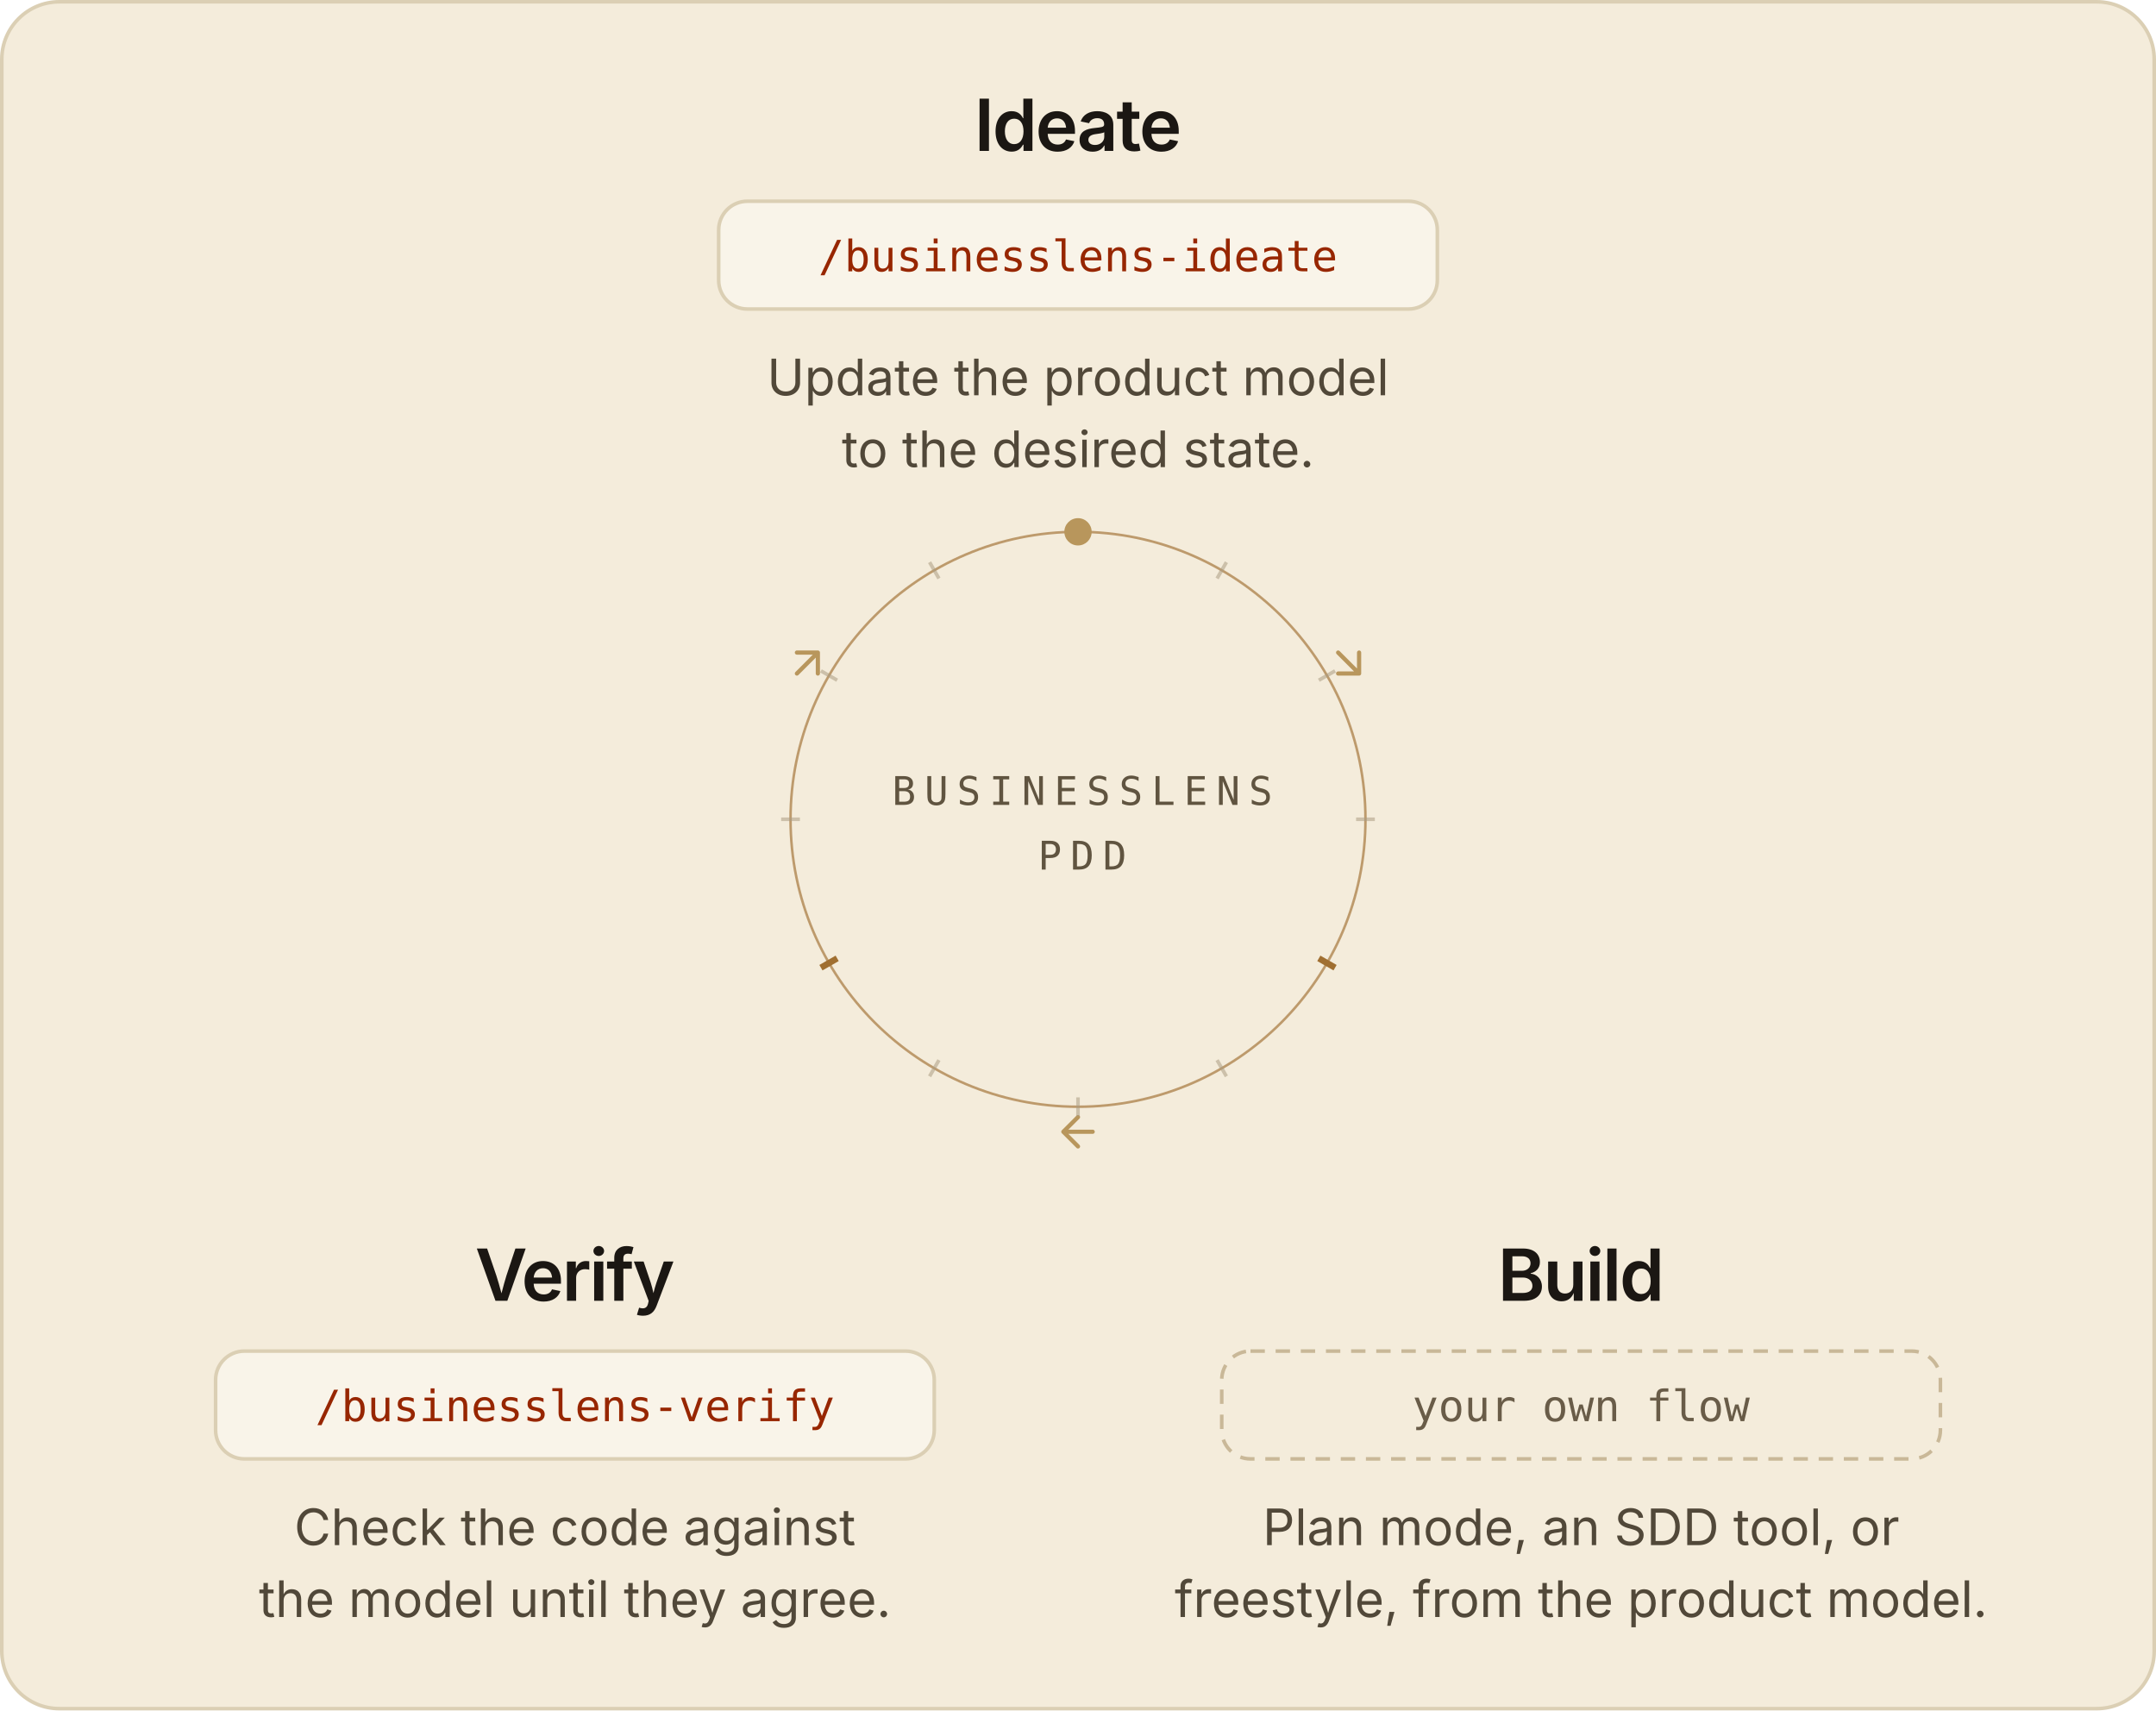
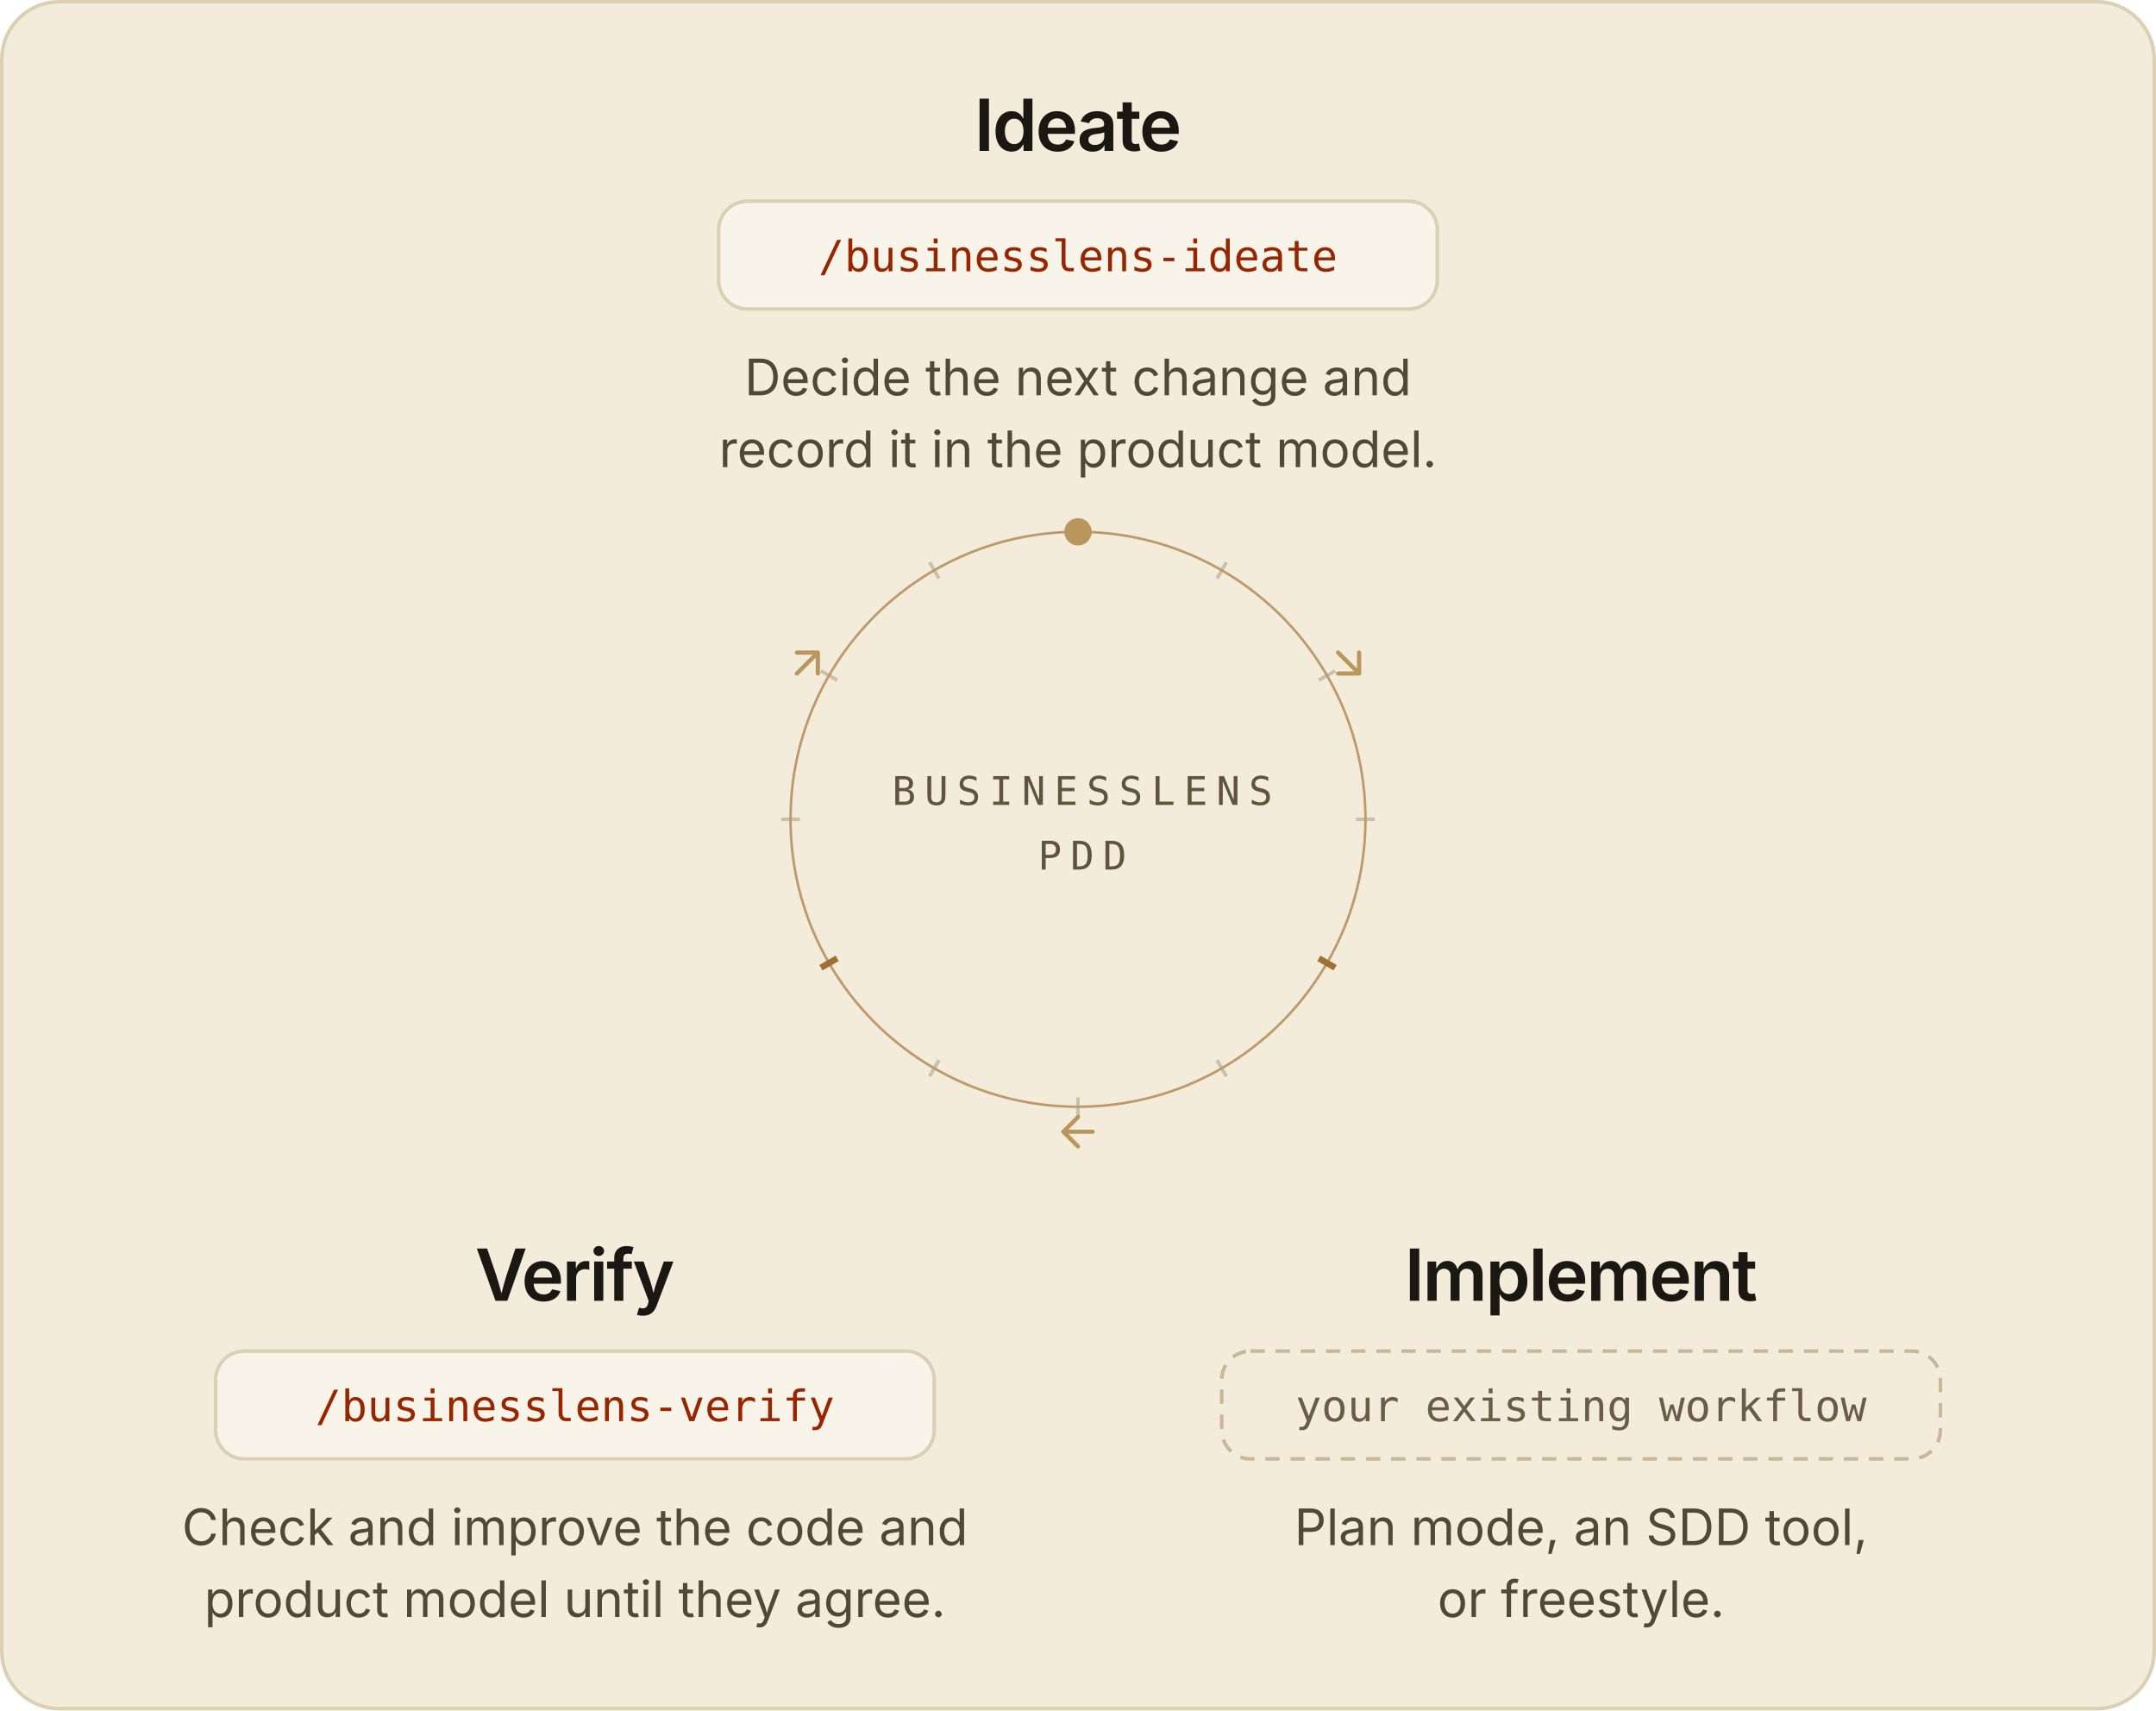
<svg xmlns="http://www.w3.org/2000/svg" viewBox="0 0 600 476" width="600" height="476" role="img" aria-labelledby="title">
  <style>
text{text-anchor:middle;font-family:Inter,-apple-system,BlinkMacSystemFont,"Segoe UI",Helvetica,Arial,sans-serif}
.h{font-size:20px;font-weight:600;letter-spacing:-0.5px;fill:#1b1713}
.note{font-size:14px;fill:#514839}
.cmd,.ownt,.mark{font-family:"IBM Plex Mono",ui-monospace,SFMono-Regular,Menlo,Consolas,monospace;font-size:12px}
.cmd{fill:#972600}
.ownt{fill:#695c48}
.mark{font-size:11px;font-weight:500;letter-spacing:2.4px;fill:#605440}
.pill{fill:#f9f4e9;stroke:#dbcfb4}
.own{fill:none;stroke:#c9b898;stroke-dasharray:4 3}
.ring{fill:none;stroke:#a06f31;stroke-width:.7;opacity:.65}
.t{stroke:#ab9d81;stroke-width:1;opacity:.55}
.c{stroke:#a06f31;stroke-width:1.75}
.disc{fill:#f4ecdb}
.arrow{fill:none;stroke:#b8965c;stroke-width:2;stroke-linecap:round;stroke-linejoin:round}
.dot{fill:#b8965c;transform-box:view-box;transform-origin:300px 228px}
@media (prefers-reduced-motion:no-preference){.dot{animation:orbit 22s linear infinite}}
@keyframes orbit{to{transform:rotate(360deg)}}
</style>
  <rect x=".5" y=".5" width="599" height="475" rx="16" fill="#f4ecdb" stroke="#dbcfb4" />
  <text class="h" x="300" y="42">Ideate</text>
  <rect class="pill" x="200.0" y="56" width="200" height="30" rx="8" />
  <text class="cmd" x="300" y="75.5">/businesslens-ideate</text>
-   <text class="note" x="300" y="110">Update the product model</text>
-   <text class="note" x="300" y="130">to the desired state.</text>
+   <text class="note" x="300" y="110">Decide the next change and</text>
+   <text class="note" x="300" y="130">record it in the product model.</text>
  <circle class="disc" cx="375.31" cy="184.52" r="12" />
  <path class="arrow" transform="translate(368.31 177.52) scale(0.5833)" d="M7 7l10 10 M17 7v10H7" />
  <circle class="disc" cx="300.0" cy="314.96" r="12" />
  <path class="arrow" transform="translate(293.0 307.96) scale(0.5833)" d="M12 19l-7-7 7-7 M19 12H5" />
  <circle class="disc" cx="224.69" cy="184.52" r="12" />
  <path class="arrow" transform="translate(217.69 177.52) scale(0.5833)" d="M7 7h10v10 M7 17L17 7" />
  <circle class="ring" cx="300" cy="228" r="80" />
  <line class="c" x1="300.0" y1="145.39" x2="300.0" y2="150.61" />
  <line class="t" x1="341.3" y1="156.46" x2="338.7" y2="160.98" />
  <line class="t" x1="371.54" y1="186.7" x2="367.02" y2="189.3" />
  <line class="t" x1="382.61" y1="228.0" x2="377.39" y2="228.0" />
  <line class="c" x1="371.54" y1="269.3" x2="367.02" y2="266.7" />
  <line class="t" x1="341.3" y1="299.54" x2="338.7" y2="295.02" />
  <line class="t" x1="300.0" y1="310.61" x2="300.0" y2="305.39" />
  <line class="t" x1="258.7" y1="299.54" x2="261.3" y2="295.02" />
  <line class="c" x1="228.46" y1="269.3" x2="232.98" y2="266.7" />
  <line class="t" x1="217.39" y1="228.0" x2="222.61" y2="228.0" />
  <line class="t" x1="228.46" y1="186.7" x2="232.98" y2="189.3" />
  <line class="t" x1="258.7" y1="156.46" x2="261.3" y2="160.98" />
  <text class="mark" x="301.2" y="224">BUSINESSLENS</text>
  <text class="mark" x="301.2" y="242">PDD</text>
  <circle class="dot" cx="300" cy="148" r="3.8" />
  <text class="h" x="160" y="362">Verify</text>
  <rect class="pill" x="60.0" y="376" width="200" height="30" rx="8" />
  <text class="cmd" x="160" y="395.5">/businesslens-verify</text>
-   <text class="note" x="160" y="430">Check the code against</text>
-   <text class="note" x="160" y="450">the model until they agree.</text>
-   <text class="h" x="440" y="362">Build</text>
+   <text class="note" x="160" y="430">Check and improve the code and</text>
+   <text class="note" x="160" y="450">product model until they agree.</text>
+   <text class="h" x="440" y="362">Implement</text>
  <rect class="own" x="340.0" y="376" width="200" height="30" rx="8" />
-   <text class="ownt" x="440" y="395.5">your own flow</text>
-   <text class="note" x="440" y="430">Plan mode, an SDD tool, or</text>
-   <text class="note" x="440" y="450">freestyle, from the product model.</text>
+   <text class="ownt" x="440" y="395.5">your existing workflow</text>
+   <text class="note" x="440" y="430">Plan mode, an SDD tool,</text>
+   <text class="note" x="440" y="450">or freestyle.</text>
</svg>
